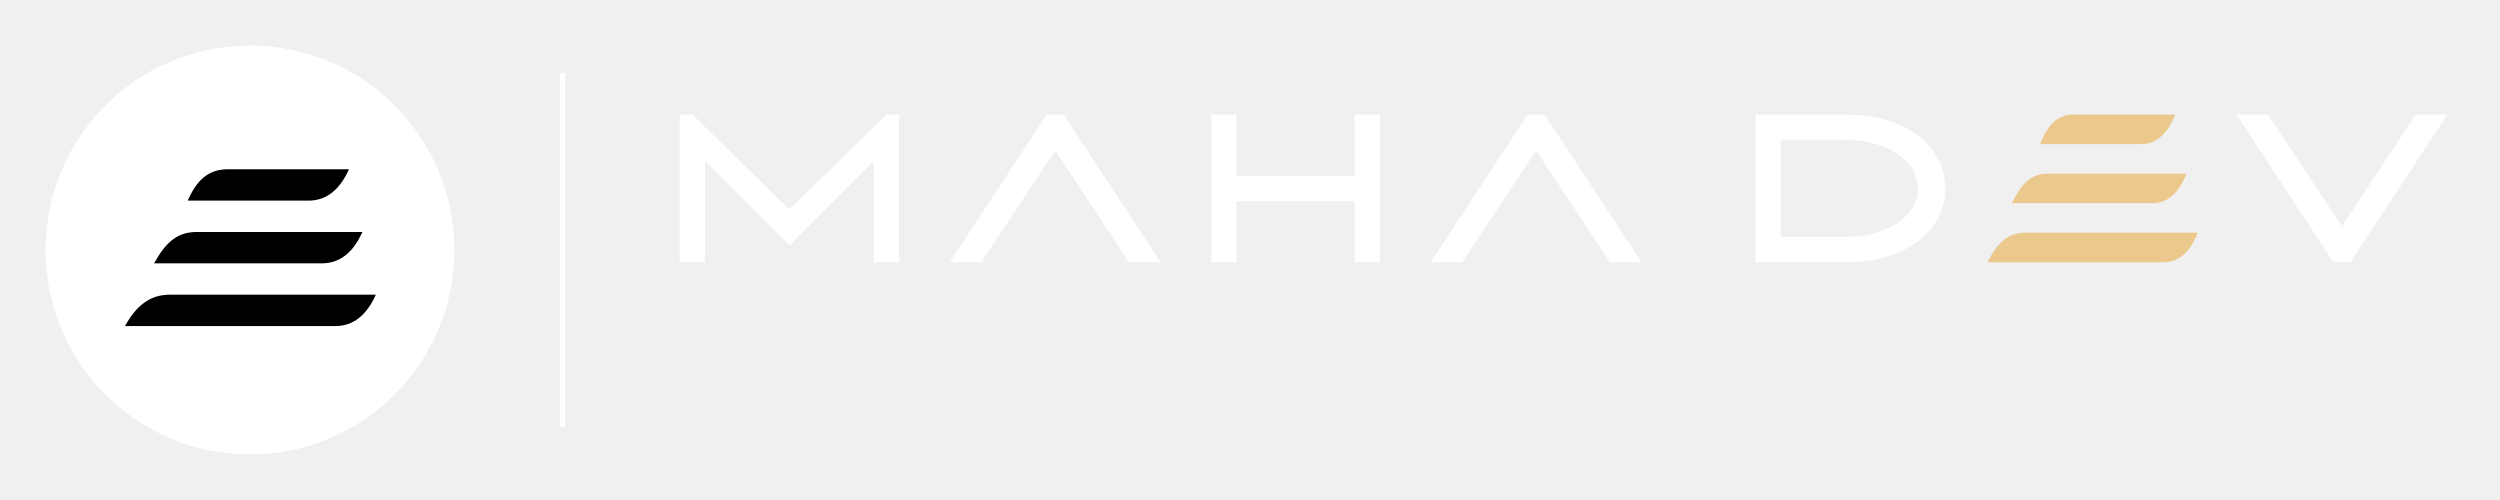
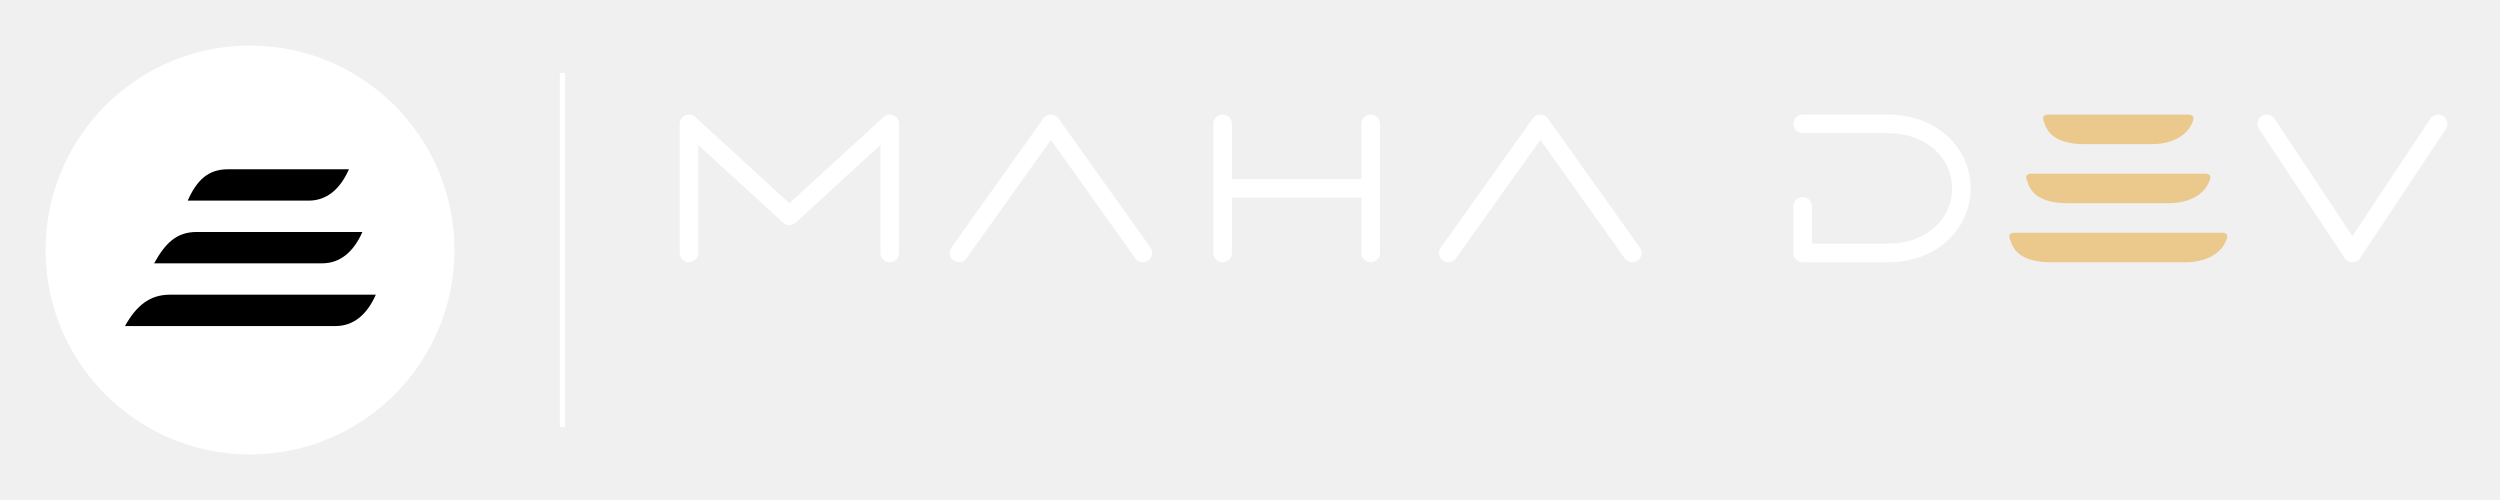
<svg xmlns="http://www.w3.org/2000/svg" width="960" height="192" viewBox="0 0 960 192" role="img" aria-label="MAHA DEV principal-sin-descriptor-oscuro">
  <g transform="translate(16 16) scale(1 1)">
    <circle cx="80" cy="80" r="76" fill="#FFFFFF" stroke="#FFFFFF" stroke-width="5" />
    <g transform="translate(32 49) scale(0.86 0.86)">
      <g fill="#000000">
        <path d="M28 14 C32 5 37 0 46 0 H100 C96 9 90 14 82 14 Z" />
        <path d="M13 42 C18 33 23 28 32 28 H106 C102 37 96 42 88 42 Z" />
        <path d="M0 70 C5 61 11 56 20 56 H112 C108 65 102 70 94 70 Z" />
      </g>
    </g>
    <path d="M200 12 V148" stroke="#FFFFFF" stroke-width="2" />
    <g transform="translate(245 28) scale(0.81 0.81)">
-       <path transform="translate(0 0)" fill="#FFFFFF" fill-rule="evenodd" d="M0 70 V0 H6 L52 45 L98 0 H104 V70 H92 V22 L52 62 L12 22 V70 Z" />
-       <path transform="translate(128 0)" fill="#FFFFFF" fill-rule="evenodd" d="M0 70 L46 0 H54 L100 70 H85 L50 17 L15 70 Z" />
-       <path transform="translate(252 0)" fill="#FFFFFF" fill-rule="evenodd" d="M0 0 H12 V29 H68 V0 H80 V70 H68 V41 H12 V70 H0 Z" />
-       <path transform="translate(356 0)" fill="#FFFFFF" fill-rule="evenodd" d="M0 70 L46 0 H54 L100 70 H85 L50 17 L15 70 Z" />
-       <path transform="translate(510 0)" fill="#FFFFFF" fill-rule="evenodd" d="M0 0 H42 C73 0 90 16 90 35 C90 54 73 70 42 70 H0 Z M12 12 V58 H42 C63 58 77 48 77 35 C77 22 63 12 42 12 Z" />
-       <path transform="translate(738 0)" fill="#FFFFFF" fill-rule="evenodd" d="M0 0 H15 L50 53 L85 0 H100 L54 70 H46 Z" />
-       <g transform="translate(620 0) scale(0.89 1)">
+       <g fill="none" stroke="#FFFFFF" stroke-width="8.8" stroke-linecap="round" stroke-linejoin="round">
+         <path transform="translate(0 0)" d="M4.4 65.6 V4.4 L52 48 L99.6 4.4 V65.6" />
+         <path transform="translate(128 0)" d="M4.4 65.6 L48 4.4 L91.6 65.6" />
+         <path transform="translate(253 0)" d="M4.4 4.4 V65.6 M74.6 4.4 V65.6 M4.4 35 H74.6" />
+         <path transform="translate(360 0)" d="M4.4 65.6 L48 4.4 L91.6 65.6" />
+         <path transform="translate(528 0)" d="M4.4 4.4 H45 C65 4.4 79.6 17.8 79.6 35 C79.6 52.2 65 65.6 45 65.6 H4.4 V43.5" />
+         <path transform="translate(748 0)" d="M4.4 4.4 L45 65.6 L85.6 4.4" />
+       </g>
+       <g transform="translate(630 0) scale(1 1)">
        <g fill="#EBC88C">
-           <path d="M28 14 C32 5 37 0 46 0 H100 C96 9 90 14 82 14 Z" />
-           <path d="M13 42 C18 33 23 28 32 28 H106 C102 37 96 42 88 42 Z" />
-           <path d="M0 70 C5 61 11 56 20 56 H112 C108 65 102 70 94 70 Z" />
+           <path d="M19 0 H85 Q89 0 87 4 C84 11 76 14 68 14 H36 C26 14 19 11 17 4 Q15 0 19 0 Z" />
+           <path d="M11 28 H93 Q97 28 95 32 C92 39 84 42 76 42 H28 C18 42 11 39 9 32 Q7 28 11 28 Z" />
+           <path d="M3 56 H101 Q105 56 103 60 C100 67 92 70 84 70 H20 C10 70 3 67 1 60 Q-1 56 3 56 Z" />
        </g>
      </g>
    </g>
  </g>
</svg>
